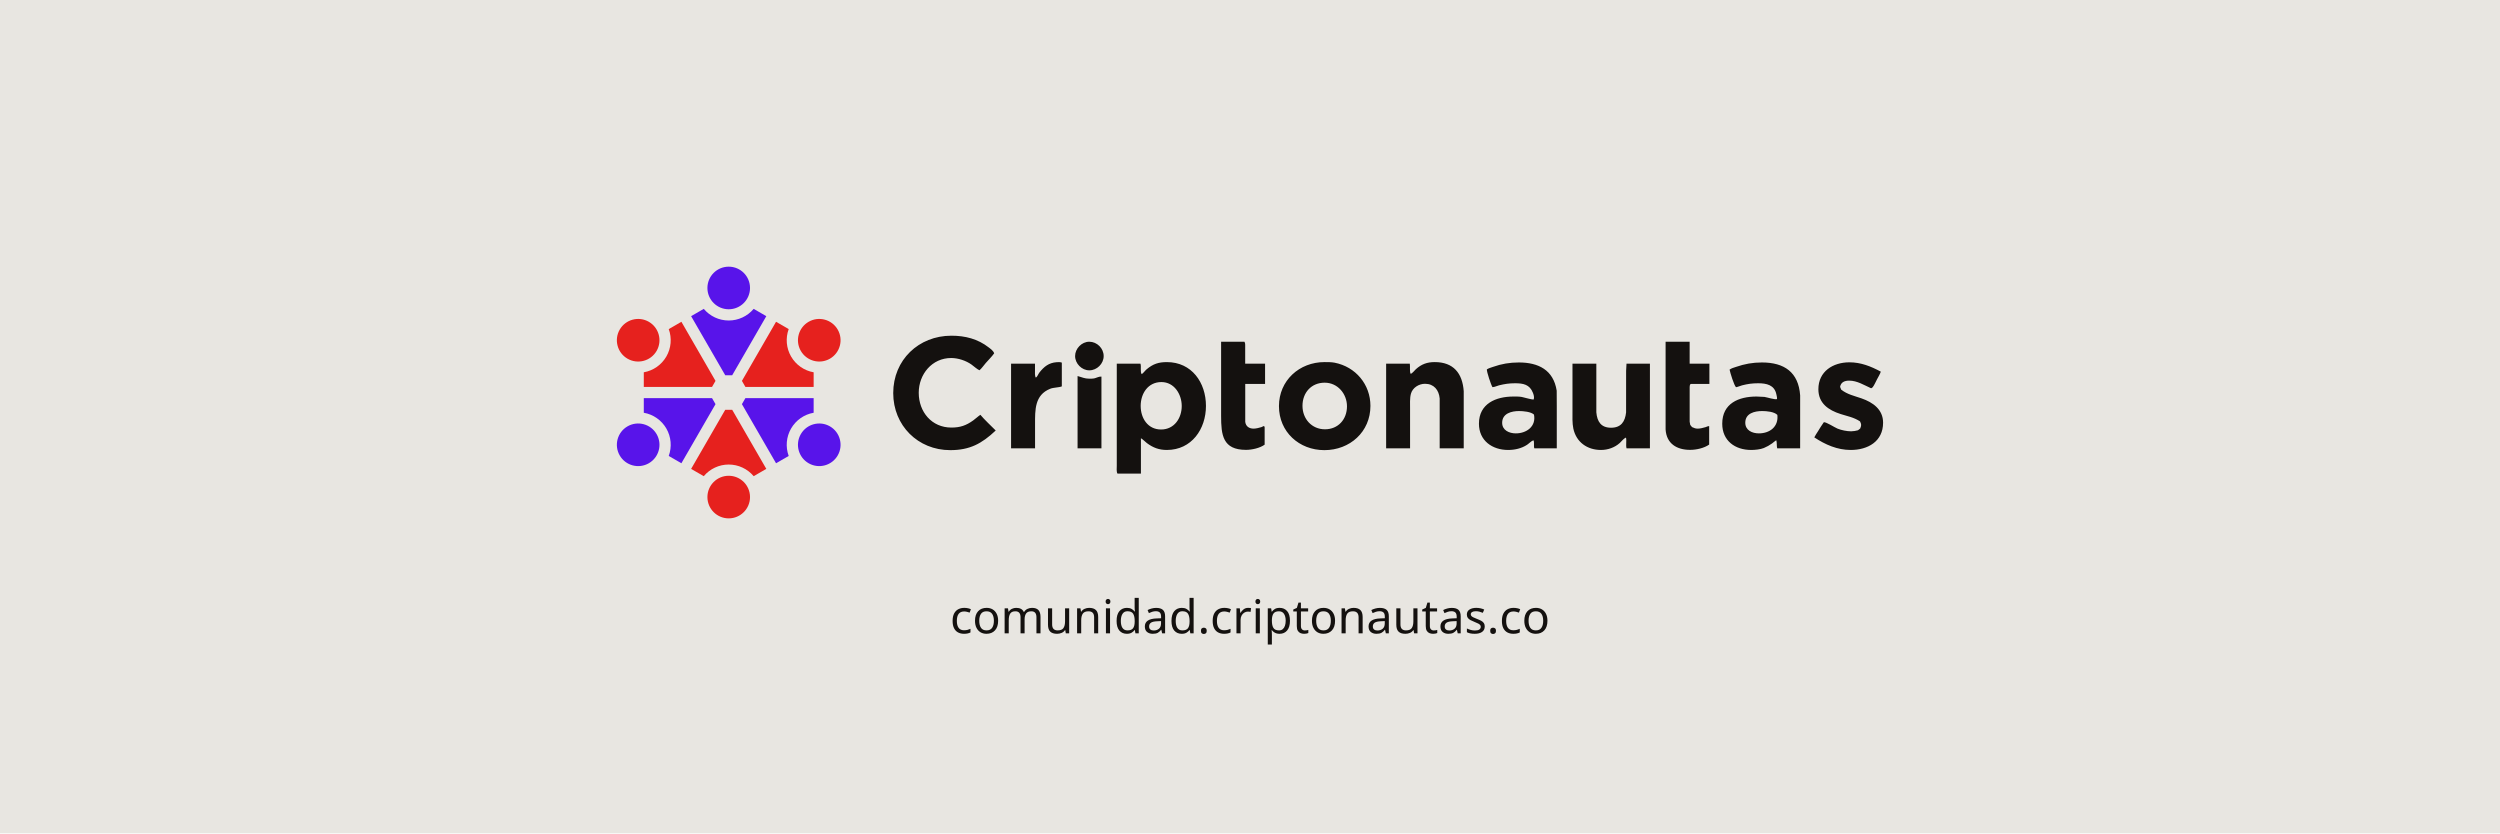
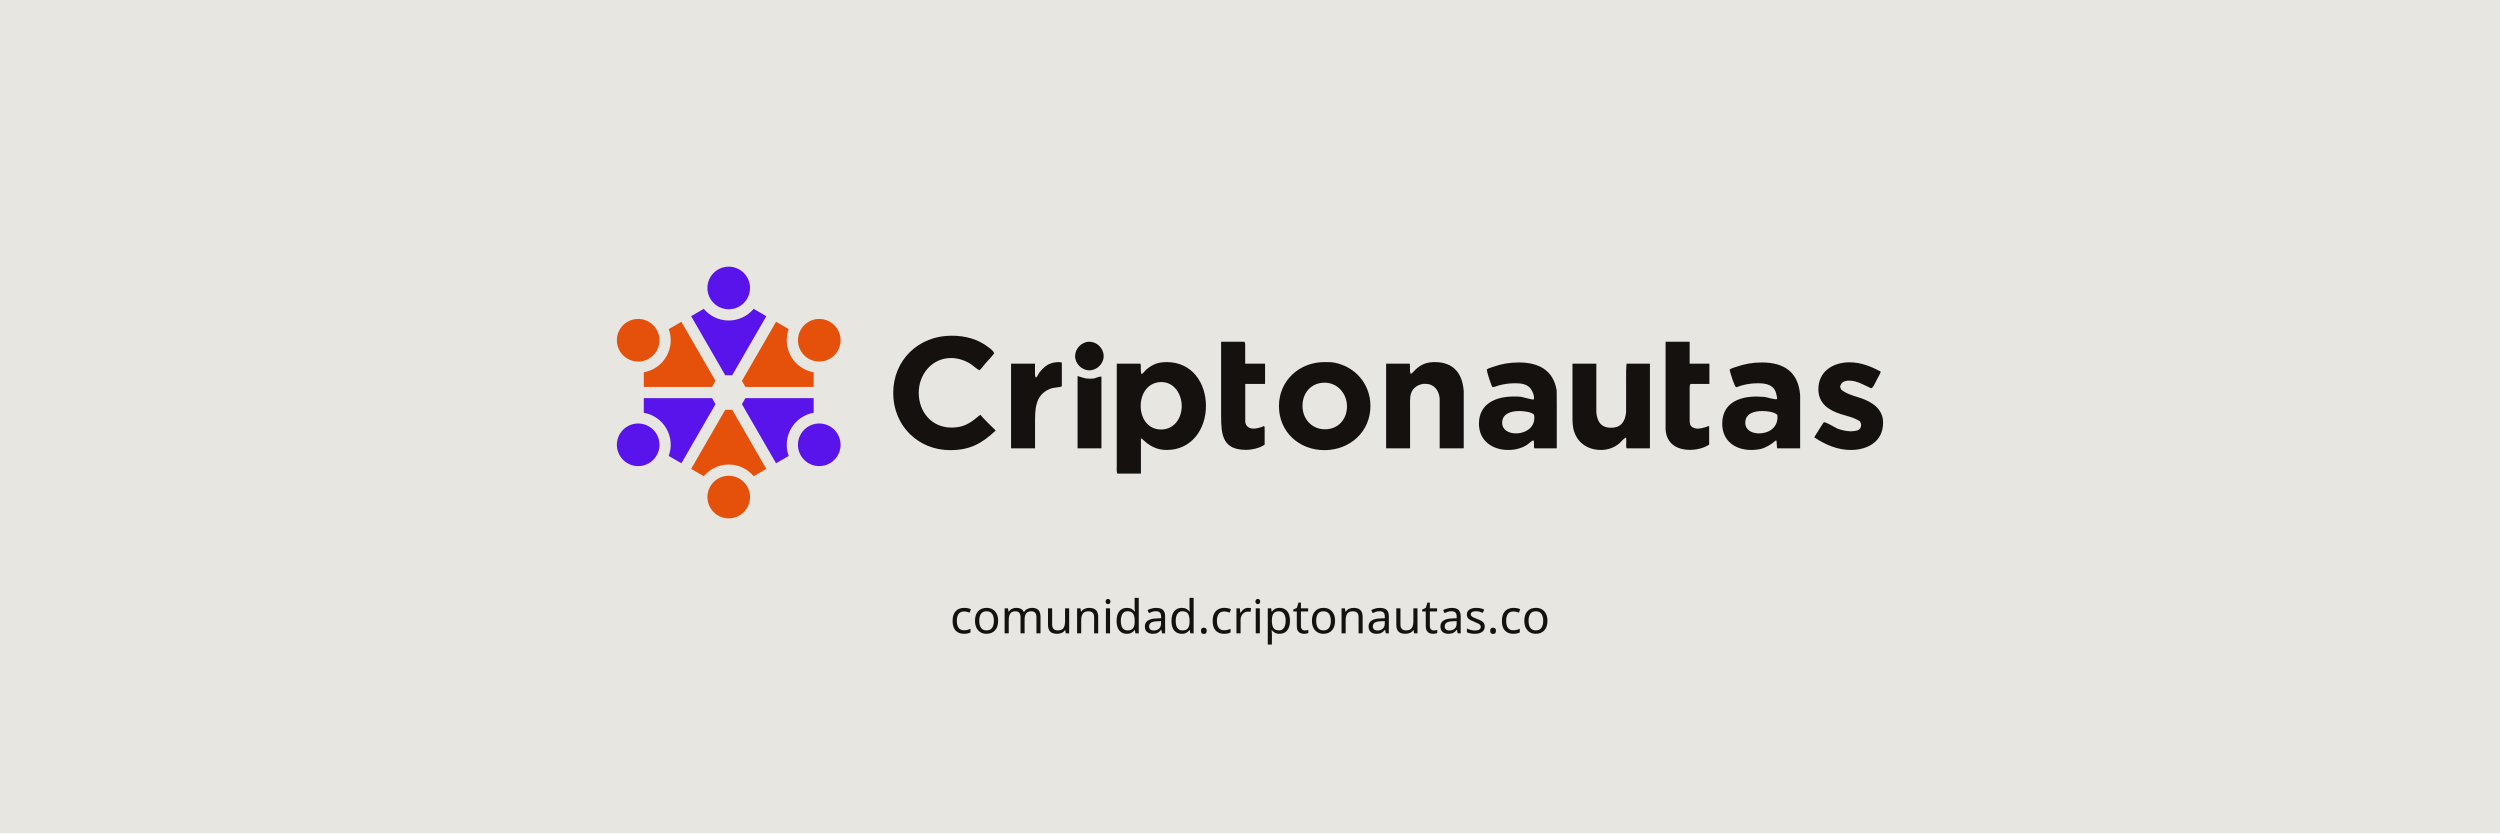
<svg xmlns="http://www.w3.org/2000/svg" viewBox="0 0 1500 500" width="1500" height="500">
  <rect width="1500" height="500" fill="#E8E6E1" />
  <svg x="370.0" y="160" width="760" height="151.026" viewBox="0 0 7800 1550">
    <g transform="translate(-114.78 -29.78) scale(1.609553)">
      <g fill="#5814EA">
        <circle cx="500" cy="100" r="81.5" />
        <path d="M 513.28 434.00 L 486.72 434.00 L 356.16 207.87 L 404.55 179.93 A 124.50 124.50 0 0 0 595.45 179.93 L 643.84 207.87 Z" />
      </g>
-       <g fill="#E6211E" transform="rotate(60 500 500)">
+       <g fill="#E5500A" transform="rotate(60 500 500)">
        <circle cx="500" cy="100" r="81.5" />
        <path d="M 513.28 434.00 L 486.72 434.00 L 356.16 207.87 L 404.55 179.93 A 124.50 124.50 0 0 0 595.45 179.93 L 643.84 207.87 Z" />
      </g>
      <g fill="#5814EA" transform="rotate(120 500 500)">
        <circle cx="500" cy="100" r="81.5" />
        <path d="M 513.28 434.00 L 486.72 434.00 L 356.16 207.87 L 404.55 179.93 A 124.50 124.50 0 0 0 595.45 179.93 L 643.84 207.87 Z" />
      </g>
-       <g fill="#E6211E" transform="rotate(180 500 500)">
+       <g fill="#E5500A" transform="rotate(180 500 500)">
        <circle cx="500" cy="100" r="81.5" />
        <path d="M 513.28 434.00 L 486.72 434.00 L 356.16 207.87 L 404.55 179.93 A 124.50 124.50 0 0 0 595.45 179.93 L 643.84 207.87 Z" />
      </g>
      <g fill="#5814EA" transform="rotate(240 500 500)">
        <circle cx="500" cy="100" r="81.5" />
        <path d="M 513.28 434.00 L 486.72 434.00 L 356.16 207.87 L 404.55 179.93 A 124.50 124.50 0 0 0 595.45 179.93 L 643.84 207.87 Z" />
      </g>
-       <g fill="#E6211E" transform="rotate(300 500 500)">
+       <g fill="#E5500A" transform="rotate(300 500 500)">
        <circle cx="500" cy="100" r="81.5" />
        <path d="M 513.28 434.00 L 486.72 434.00 L 356.16 207.87 L 404.55 179.93 A 124.50 124.50 0 0 0 595.45 179.93 L 643.84 207.87 Z" />
      </g>
    </g>
    <path fill="#14110F" fill-rule="evenodd" d="M 2324.6 533.7 C 2310.0 554.3 2289.8 574.1 2272.9 593.3 C 2260.7 607.2 2248.0 626.3 2234.1 638.0 C 2219.1 631.5 2199.6 613.3 2185.5 603.2 C 2150.9 578.4 2102.5 562.5 2059.8 562.5 C 1941.7 562.5 1860.1 662.7 1860.1 776.3 C 1860.1 894.0 1939.6 990.8 2061.0 990.8 C 2115.0 990.8 2151.5 978.3 2195.4 946.9 C 2208.7 937.4 2226.1 921.1 2239.7 912.2 C 2263.7 941.1 2307.3 982.1 2334.1 1008.9 C 2248.0 1090.1 2174.2 1129.8 2054.0 1129.8 C 1855.1 1129.8 1703.0 977.9 1703.0 778.5 C 1703.0 574.5 1859.5 425.1 2061.3 425.1 C 2146.4 425.1 2224.2 445.0 2291.9 497.9 C 2303.7 507.1 2320.5 519.2 2324.6 533.7 Z M 2910.1 462.2 C 2958.0 462.2 2998.9 502.9 2998.9 550.6 C 2998.9 597.6 2957.5 638.4 2910.6 638.4 C 2864.0 638.4 2823.0 597.1 2823.0 550.3 C 2823.0 504.5 2864.0 462.2 2910.1 462.2 Z M 3722.1 462.3 L 3865.9 462.3 C 3869.6 468.9 3870.3 473.3 3870.4 480.8 L 3870.4 597.5 L 3992.8 597.5 L 3992.8 722.3 L 3870.7 722.3 L 3870.7 955.7 C 3874.4 984.1 3895.3 997.4 3922.5 997.4 C 3935.4 997.4 3958.5 992.1 3970.9 987.9 C 3976.6 985.9 3979.9 982.5 3986.2 981.1 C 3988.6 984.1 3989.2 985.2 3990.2 988.9 L 3990.2 1096.0 C 3961.0 1117.3 3911.4 1128.1 3875.5 1128.1 C 3731.7 1128.1 3722.1 1036.3 3722.1 919.0 L 3722.1 462.3 Z M 6459.2 462.3 L 6607.3 462.3 L 6607.3 597.5 L 6728.9 597.5 L 6728.9 722.3 L 6614.9 722.3 L 6611.8 723.3 C 6607.9 729.9 6607.6 733.7 6607.4 741.2 L 6607.4 954.8 C 6608.1 961.6 6609.4 967.9 6611.0 974.5 L 6622.0 987.9 C 6635.8 993.8 6642.3 997.4 6657.8 997.4 C 6671.7 997.4 6692.0 992.3 6705.4 988.2 C 6713.6 985.7 6718.1 981.7 6727.5 982.0 L 6727.5 1095.5 C 6696.0 1117.7 6648.3 1128.1 6610.0 1128.1 C 6528.5 1128.1 6464.6 1090.0 6459.2 1002.5 L 6459.2 462.3 Z M 2428.7 1118.6 L 2428.7 597.5 L 2576.0 597.5 L 2576.0 635.9 C 2576.0 648.2 2573.7 674.4 2581.5 683.3 C 2589.9 678.8 2596.5 660.3 2603.2 651.9 C 2632.2 615.2 2661.2 591.9 2709.2 588.3 C 2719.4 587.6 2731.6 586.8 2741.2 590.8 L 2741.2 737.2 C 2723.5 744.6 2690.7 743.5 2670.1 751.7 C 2573.3 790.1 2576.4 882.9 2576.4 970.3 L 2576.4 1118.6 L 2428.7 1118.6 Z M 3083.8 1274.2 C 3076.8 1262.6 3079.6 1240.4 3079.6 1226.6 L 3079.6 597.5 L 3225.4 597.5 C 3231.5 614.3 3222.5 650.1 3233.3 661.7 C 3242.8 655.9 3253.9 640.0 3263.6 631.9 C 3303.1 598.8 3337.1 587.7 3388.3 587.7 C 3541.2 587.7 3628.8 713.8 3628.8 857.5 C 3628.8 1000.2 3540.6 1128.7 3387.9 1128.7 C 3340.1 1128.7 3303.1 1114.9 3265.2 1086.5 C 3255.4 1079.2 3237.7 1061.0 3228.3 1056.5 L 3228.3 1274.2 L 3083.8 1274.2 Z M 4359.0 587.6 C 4378.3 587.6 4401.7 587.6 4420.5 591.2 C 4550.4 616.4 4641.6 725.1 4641.6 857.3 C 4641.6 1017.4 4514.8 1129.8 4358.2 1129.8 C 4202.5 1129.8 4078.3 1017.5 4078.3 859.0 C 4078.3 701.0 4203.9 587.6 4359.0 587.6 Z M 5068.0 1118.6 L 5068.0 811.5 C 5063.3 759.6 5032.6 721.2 4977.7 721.2 C 4939.9 721.2 4901.0 745.1 4890.8 783.0 C 4883.5 810.0 4885.7 847.2 4885.7 875.4 L 4885.7 1118.6 L 4738.3 1118.6 L 4738.3 597.5 L 4884.1 597.5 C 4887.1 613.3 4881.7 647.5 4889.4 659.8 C 4899.2 657.8 4913.1 639.0 4921.4 631.5 C 4956.1 600.1 4991.2 587.6 5037.6 587.6 C 5152.9 587.6 5208.3 656.4 5216.1 766.9 L 5216.1 1118.6 L 5068.0 1118.6 Z M 5647.1 817.7 C 5651.4 804.0 5647.3 789.7 5642.3 776.9 C 5622.2 725.2 5582.2 718.0 5531.9 718.0 C 5495.8 718.0 5468.2 722.2 5433.4 730.8 C 5419.0 734.4 5409.3 740.8 5393.2 742.0 C 5384.1 728.0 5357.4 648.0 5358.5 632.5 C 5371.5 624.4 5382.5 622.1 5396.4 617.1 C 5448.9 598.4 5499.6 589.9 5555.7 589.9 C 5675.9 589.9 5768.6 635.9 5788.6 763.6 L 5789.1 862.7 L 5789.1 1118.6 L 5650.8 1118.6 C 5645.6 1103.3 5652.4 1082.4 5645.5 1069.1 C 5633.4 1072.4 5617.4 1089.5 5606.1 1096.9 C 5571.9 1119.4 5530.2 1128.7 5489.6 1128.7 C 5391.6 1128.7 5309.8 1071.3 5309.8 967.0 C 5309.8 843.3 5414.3 799.7 5522.2 799.7 C 5538.7 799.7 5557.8 799.4 5574.0 802.4 C 5588.9 805.2 5636.4 820.0 5647.1 817.7 Z M 7145.3 815.3 C 7146.2 804.9 7143.3 795.6 7141.2 785.5 C 7129.2 728.2 7080.0 718.0 7029.3 718.0 C 6993.3 718.0 6964.6 721.9 6929.9 730.9 C 6917.1 734.2 6906.8 739.9 6892.9 742.3 C 6880.6 730.9 6857.0 653.5 6853.2 634.0 C 6865.1 625.3 6878.6 622.0 6892.2 617.4 C 6945.8 598.9 6995.1 589.9 7052.3 589.9 C 7189.5 589.9 7277.7 649.3 7287.8 792.9 L 7287.7 1118.6 L 7146.4 1118.6 C 7142.4 1104.3 7145.7 1082.1 7140.6 1068.7 C 7134.7 1072.0 7121.3 1083.8 7115.5 1088.0 C 7099.7 1099.5 7082.1 1109.4 7064.0 1116.8 C 7043.1 1125.4 7008.9 1128.7 6986.2 1128.7 C 6886.8 1128.7 6808.0 1071.8 6808.0 967.2 C 6808.0 842.1 6909.1 799.7 7019.2 799.7 L 7067.9 802.0 C 7084.4 804.5 7133.9 820.7 7145.3 815.3 Z M 7374.9 1051.2 C 7379.6 1040.7 7391.3 1023.9 7397.4 1014.0 C 7408.9 995.6 7420.8 975.2 7433.7 957.8 C 7448.7 956.3 7498.7 989.2 7517.5 997.1 C 7540.9 1006.9 7576.0 1013.9 7601.5 1013.9 C 7615.0 1013.9 7631.0 1011.0 7644.0 1007.4 L 7657.6 996.5 C 7665.2 977.9 7665.8 971.0 7656.4 952.8 C 7619.6 928.1 7578.6 920.7 7537.1 907.5 C 7461.9 883.6 7400.0 841.3 7400.0 754.7 C 7400.0 644.9 7490.3 589.0 7591.0 589.0 C 7661.7 589.0 7723.2 613.6 7784.4 646.5 C 7780.2 660.5 7768.3 680.5 7761.3 693.4 C 7753.8 707.3 7744.6 729.2 7735.3 741.2 C 7732.2 745.2 7729.2 746.9 7724.7 748.8 C 7682.1 729.9 7639.1 701.8 7589.9 701.8 C 7562.6 701.8 7538.8 710.6 7533.7 740.1 L 7540.4 757.1 C 7577.9 786.9 7621.7 795.7 7665.8 811.1 C 7735.9 835.6 7798.5 879.2 7798.5 960.7 C 7798.5 1076.6 7704.3 1128.7 7599.2 1128.7 C 7516.5 1128.7 7442.5 1096.0 7374.9 1051.2 Z M 5885.8 597.5 L 6032.7 597.5 L 6032.7 897.1 C 6037.8 954.0 6061.6 991.8 6123.2 991.8 C 6184.9 991.8 6209.5 954.5 6215.9 897.7 L 6216.1 640.9 L 6218.5 597.5 L 6362.7 597.5 L 6362.7 1118.6 L 6218.7 1118.6 C 6213.0 1099.1 6220.5 1070.9 6215.1 1052.3 C 6200.5 1058.3 6188.7 1075.2 6176.8 1085.9 C 6145.4 1114.2 6102.9 1128.7 6061.1 1128.7 C 5977.0 1128.7 5908.9 1080.9 5891.0 996.7 C 5883.9 963.5 5885.8 922.2 5885.8 888.1 L 5885.8 597.5 Z M 2838.2 1118.6 L 2838.2 673.6 C 2865.1 680.5 2880.7 689.8 2910.5 689.8 C 2921.2 689.8 2934.4 689.8 2944.7 687.0 C 2957.9 683.4 2970.6 675.8 2985.2 676.9 L 2985.2 1118.6 L 2838.2 1118.6 Z M 3354.4 710.6 C 3271.7 710.6 3226.8 781.6 3226.8 857.5 C 3226.8 933.1 3270.5 1002.7 3352.5 1002.7 C 3433.4 1002.7 3479.6 933.2 3479.6 858.1 C 3479.6 786.1 3433.9 710.6 3354.4 710.6 Z M 4359.9 714.4 C 4277.5 714.4 4223.2 776.1 4223.2 856.9 C 4223.2 937.1 4280.1 1001.4 4361.5 1001.4 C 4443.0 1001.4 4497.2 940.4 4497.2 860.0 C 4497.2 782.8 4439.7 714.4 4359.9 714.4 Z M 5648.7 910.9 C 5630.3 893.1 5581.7 889.1 5556.7 889.1 C 5510.4 889.1 5452.8 903.7 5452.8 961.4 C 5452.8 1007.7 5496.5 1026.6 5536.6 1026.6 C 5603.2 1026.6 5663.2 983.6 5648.7 910.9 Z M 7147.4 912.8 C 7127.6 893.0 7081.1 889.1 7053.9 889.1 C 7007.0 889.1 6949.9 902.9 6949.9 960.9 C 6949.9 1007.6 6992.4 1026.6 7033.5 1026.6 C 7101.2 1026.6 7155.7 984.9 7147.4 912.8 Z" />
  </svg>
  <text x="750" y="380" text-anchor="middle" font-family="Inter Tight" font-size="28" fill="#14110F">comunidad.criptonautas.co</text>
</svg>
